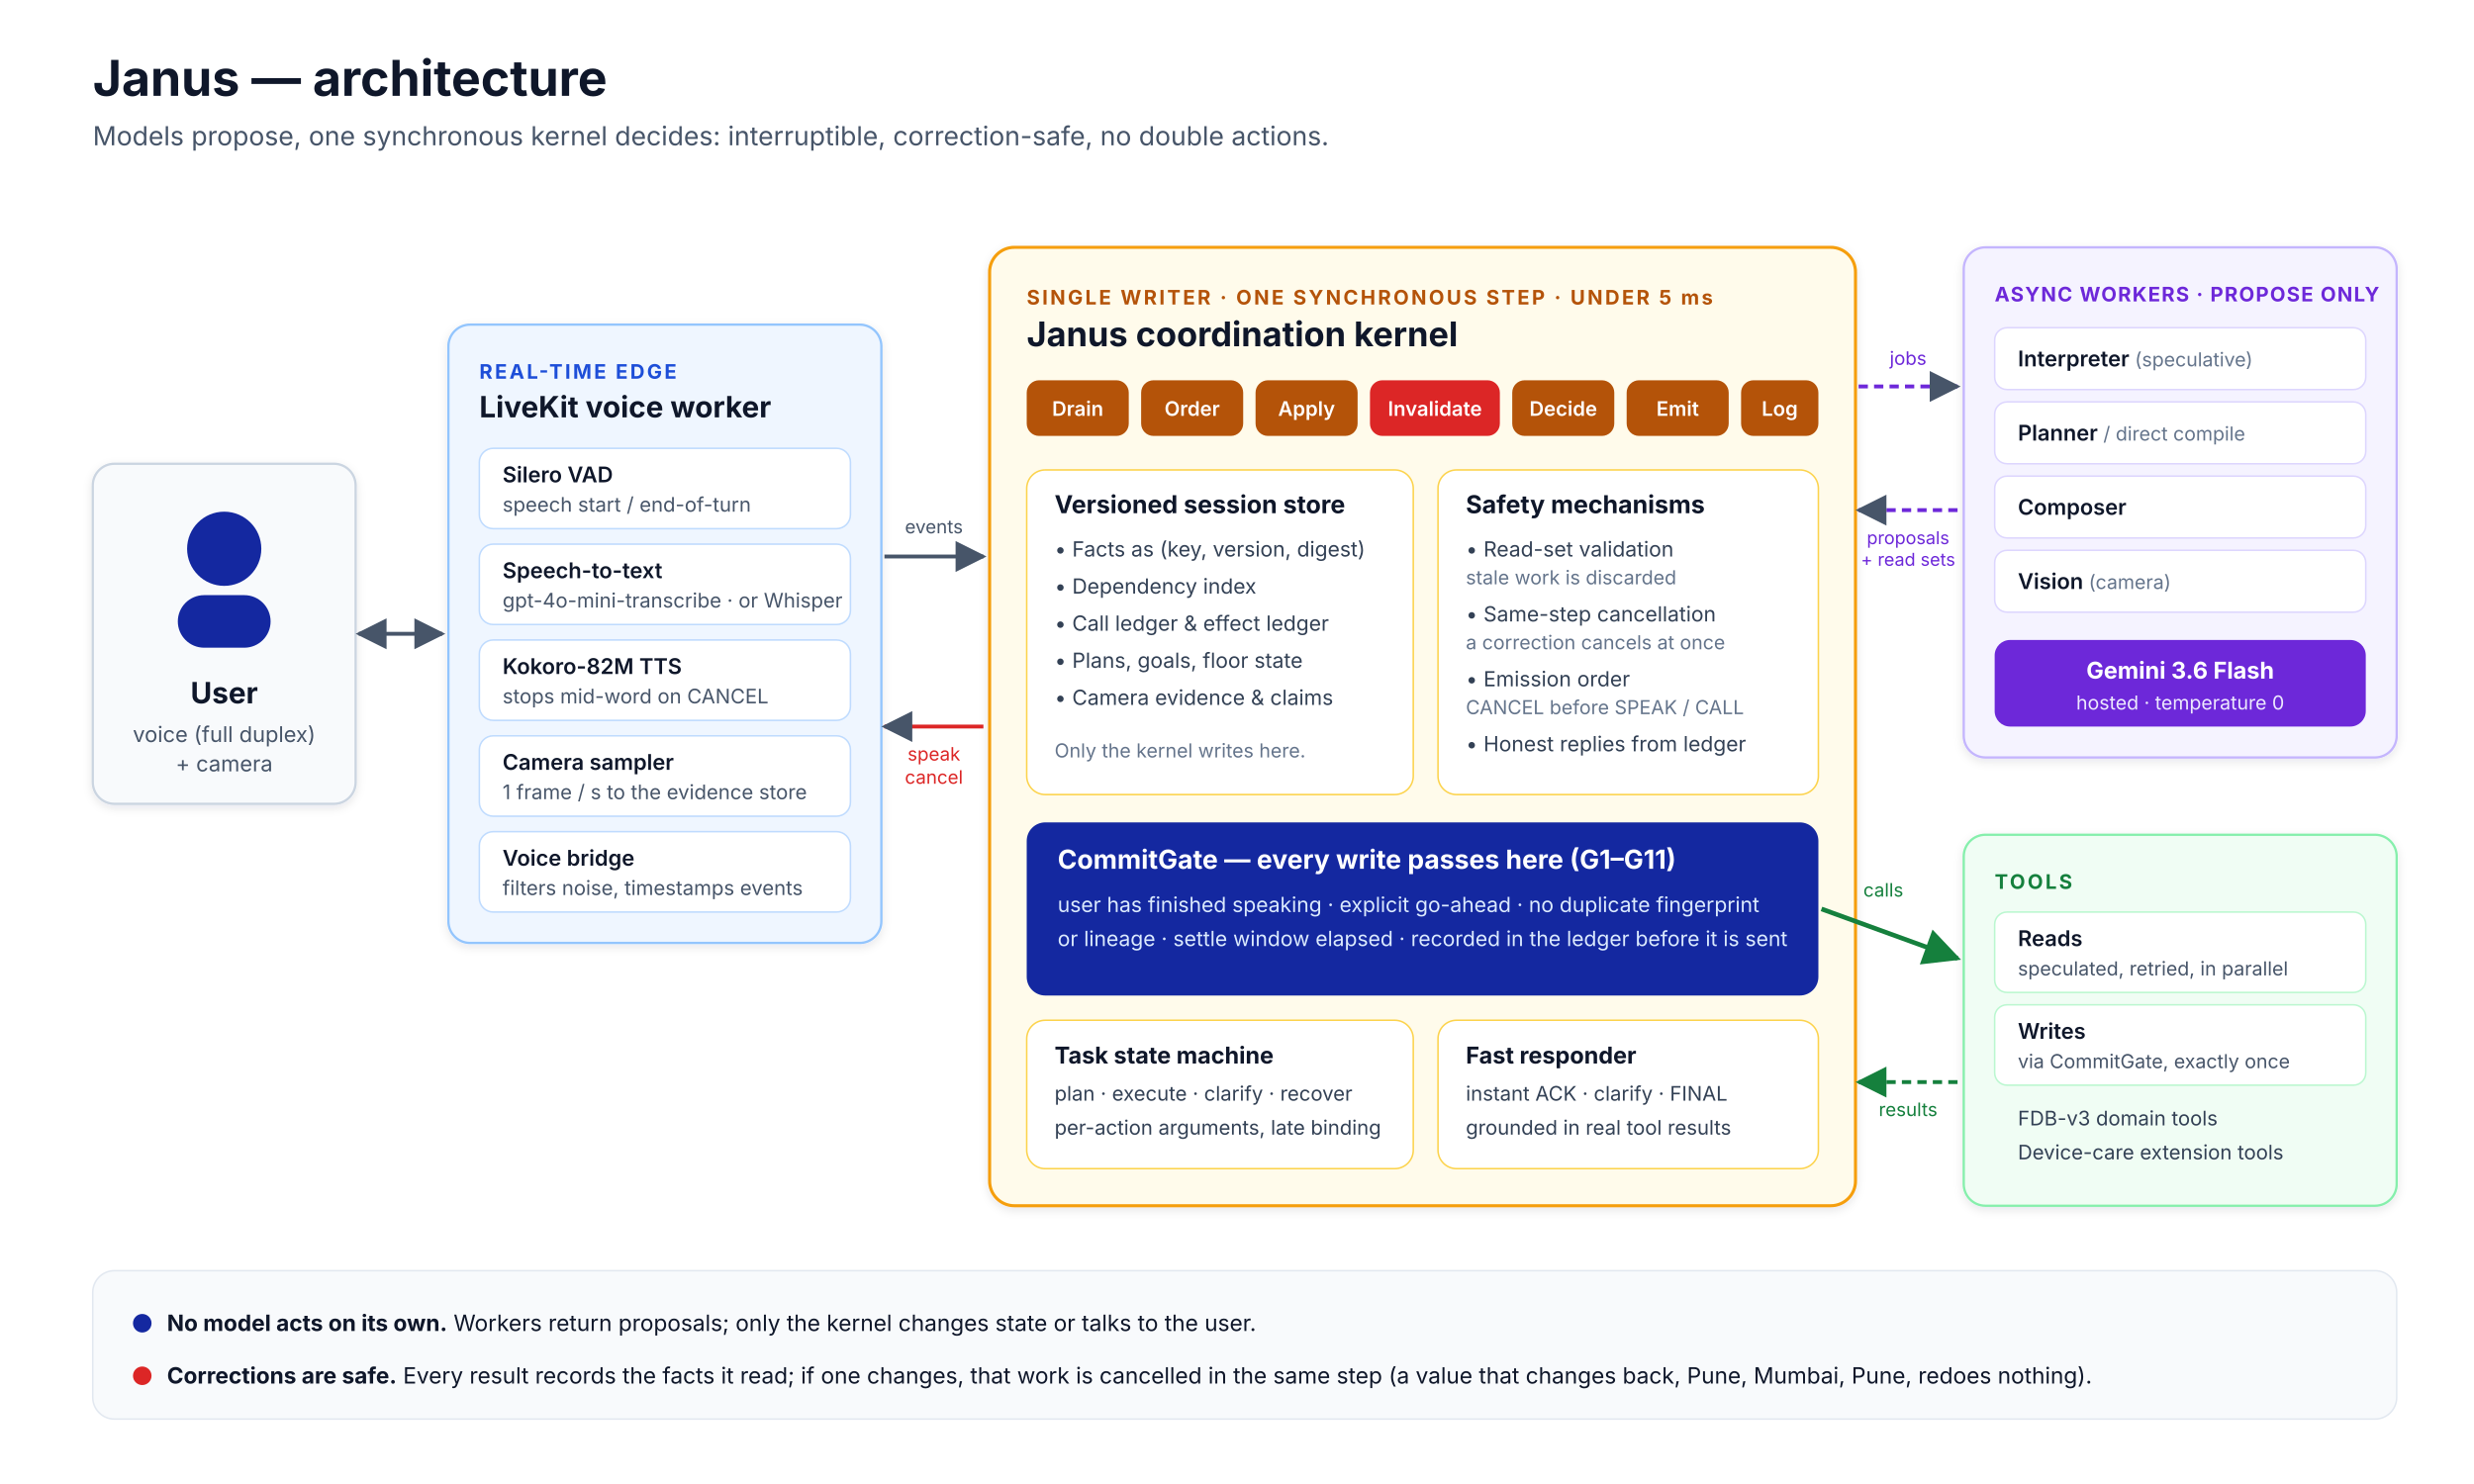
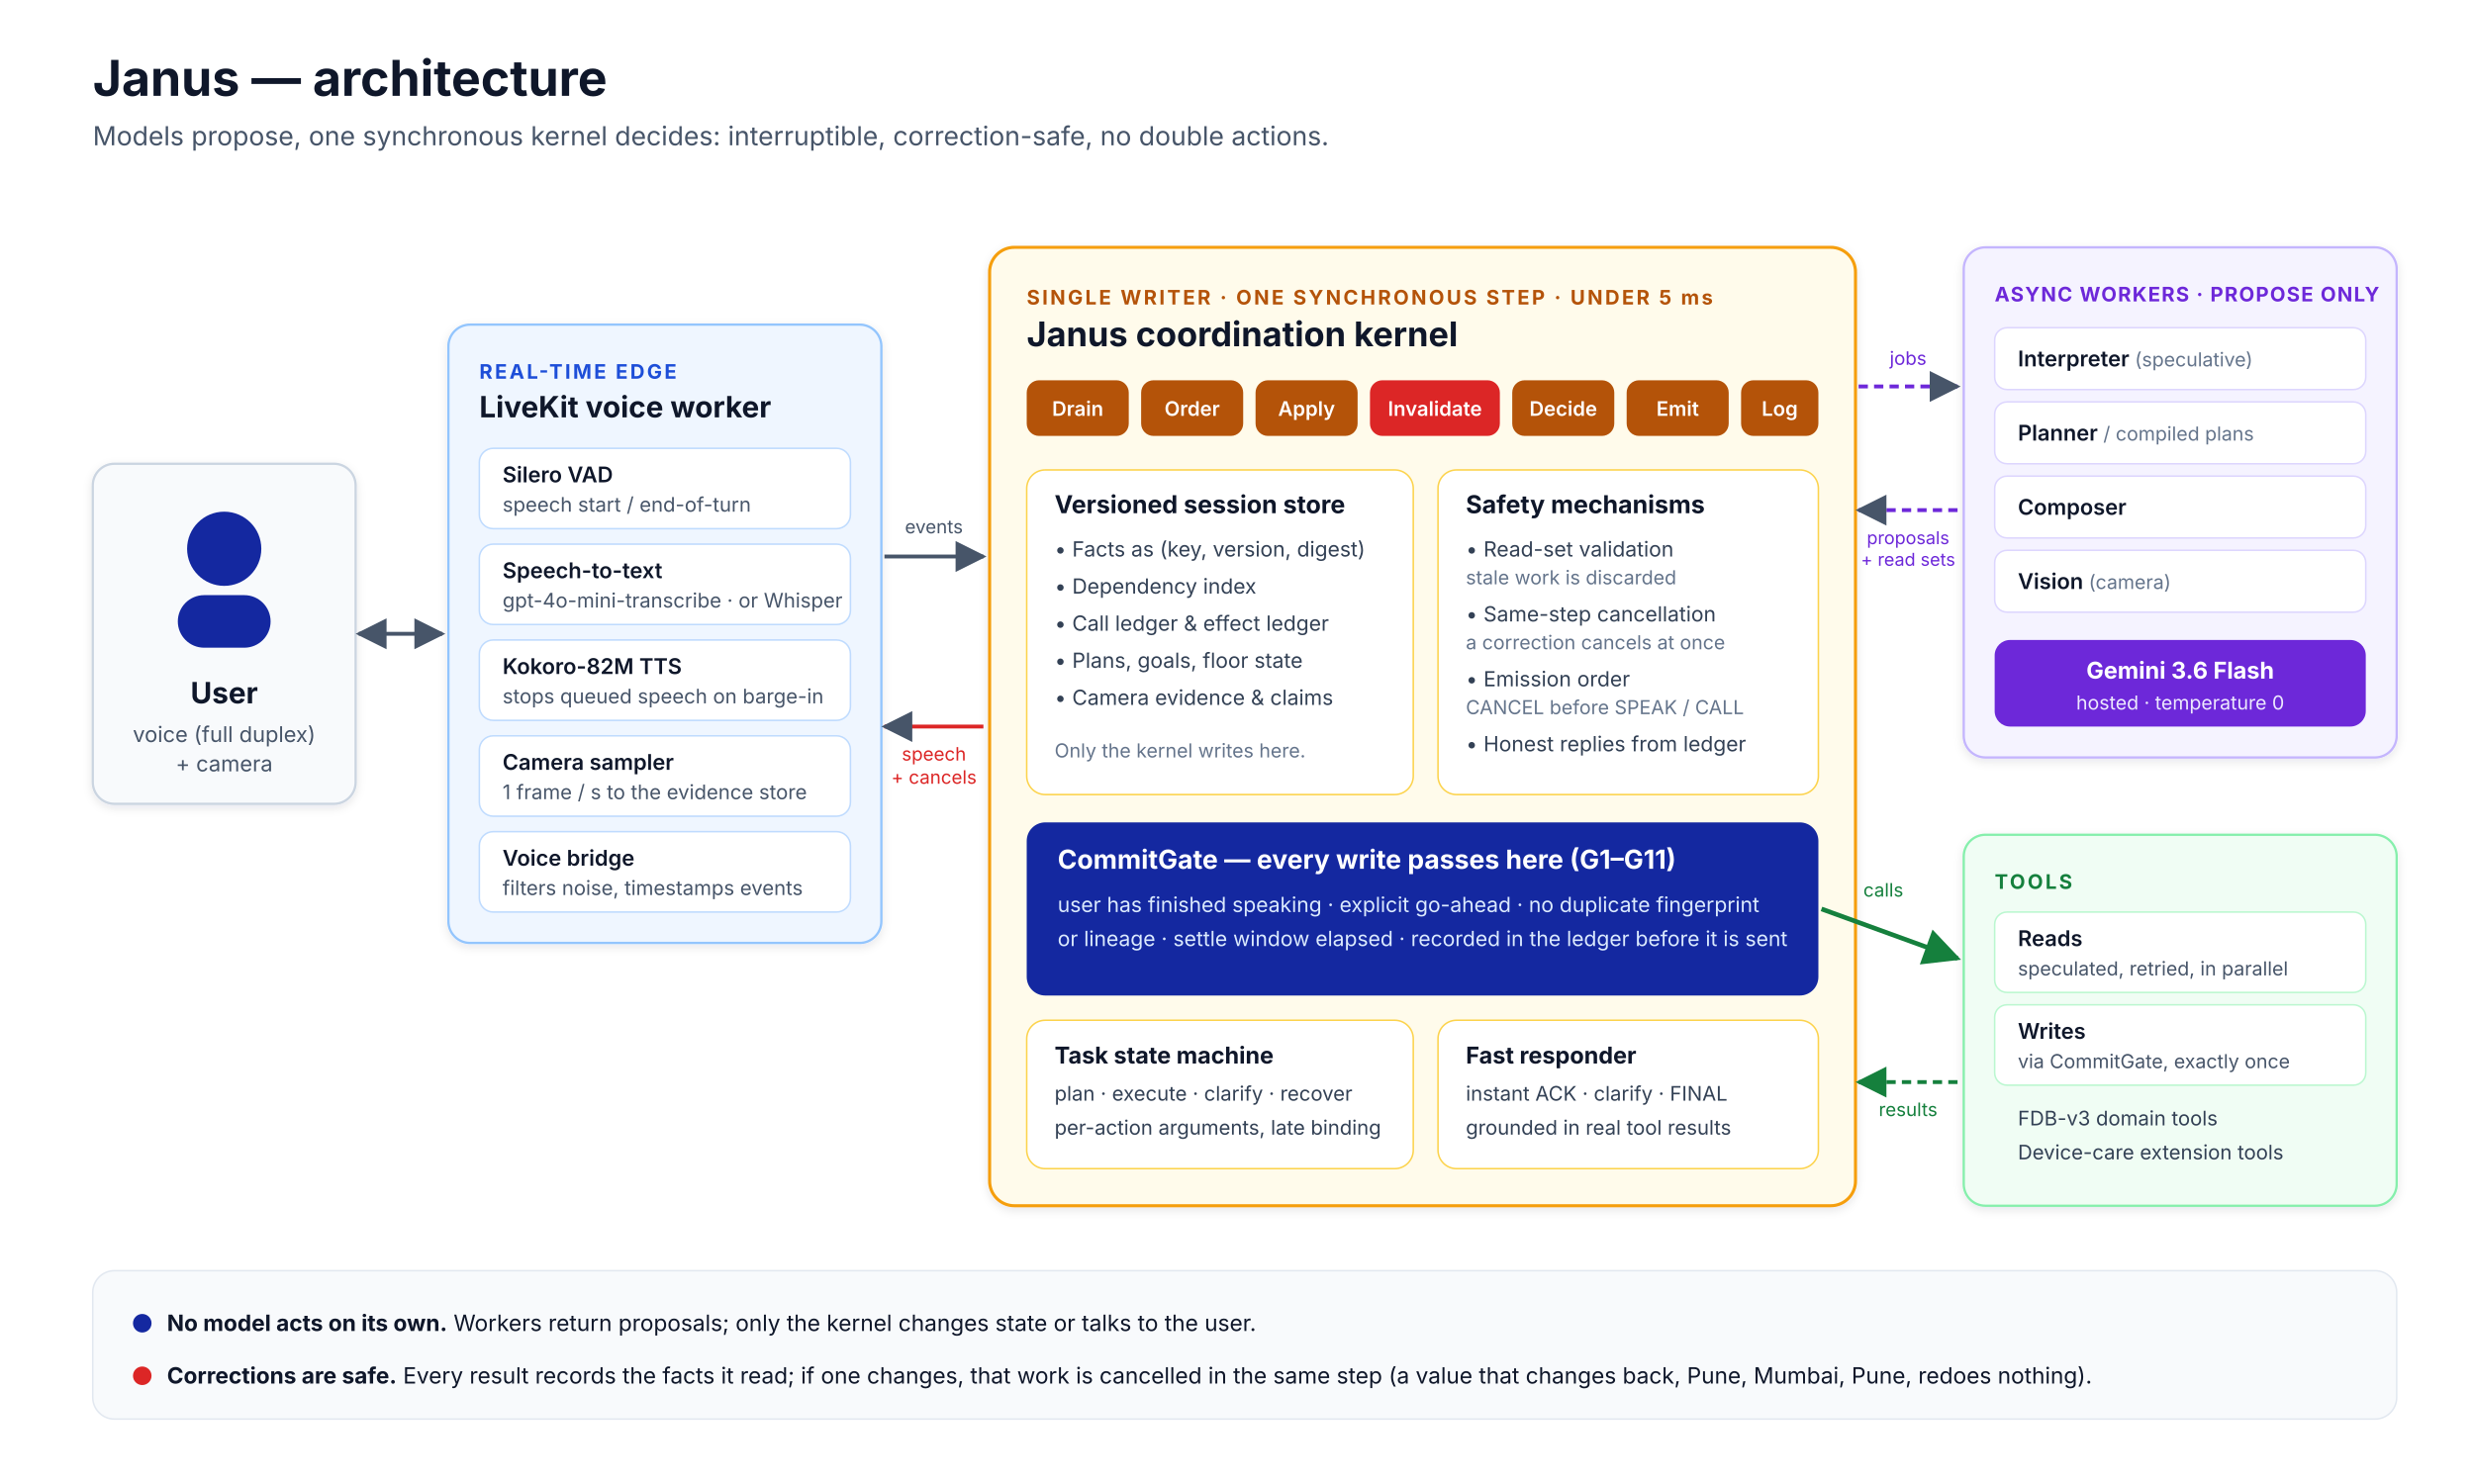
<svg xmlns="http://www.w3.org/2000/svg" width="1600" height="960" viewBox="0 0 1600 960" font-family="Inter, 'Segoe UI', 'DejaVu Sans', Arial, sans-serif">
  <defs>
    <marker id="arr" viewBox="0 0 10 10" refX="9" refY="5" markerWidth="8" markerHeight="8" orient="auto-start-reverse">
      <path d="M0,0 L10,5 L0,10 z" fill="#475569" />
    </marker>
    <marker id="arrB" viewBox="0 0 10 10" refX="9" refY="5" markerWidth="8" markerHeight="8" orient="auto-start-reverse">
      <path d="M0,0 L10,5 L0,10 z" fill="#1428A0" />
    </marker>
    <marker id="arrG" viewBox="0 0 10 10" refX="9" refY="5" markerWidth="8" markerHeight="8" orient="auto-start-reverse">
      <path d="M0,0 L10,5 L0,10 z" fill="#15803D" />
    </marker>
    <filter id="sh" x="-5%" y="-5%" width="110%" height="115%">
      <feDropShadow dx="0" dy="2" stdDeviation="3" flood-color="#0F172A" flood-opacity="0.10" />
    </filter>
  </defs>
  <rect width="1600" height="960" fill="#FFFFFF" />
  <text x="60" y="62" font-size="32" font-weight="700" fill="#0F172A">Janus — architecture</text>
  <text x="60" y="94" font-size="17" fill="#475569">Models propose, one synchronous kernel decides: interruptible, correction-safe, no double actions.</text>
  <g filter="url(#sh)">
    <rect x="60" y="300" width="170" height="220" rx="14" fill="#F8FAFC" stroke="#CBD5E1" stroke-width="1.5" />
  </g>
  <circle cx="145" cy="355" r="24" fill="#1428A0" />
  <rect x="115" y="385" width="60" height="34" rx="17" fill="#1428A0" />
  <text x="145" y="455" font-size="19" font-weight="700" fill="#0F172A" text-anchor="middle">User</text>
  <text x="145" y="480" font-size="14" fill="#475569" text-anchor="middle">voice (full duplex)</text>
  <text x="145" y="499" font-size="14" fill="#475569" text-anchor="middle">+ camera</text>
  <g filter="url(#sh)">
    <rect x="290" y="210" width="280" height="400" rx="14" fill="#EFF6FF" stroke="#93C5FD" stroke-width="1.5" />
  </g>
  <text x="310" y="245" font-size="13" font-weight="700" fill="#1D4ED8" letter-spacing="1.5">REAL-TIME EDGE</text>
  <text x="310" y="270" font-size="19" font-weight="700" fill="#0F172A">LiveKit voice worker</text>
  <g font-size="14" fill="#0F172A">
    <rect x="310" y="290" width="240" height="52" rx="9" fill="#FFFFFF" stroke="#BFDBFE" />
    <text x="325" y="312" font-weight="600">Silero VAD</text>
    <text x="325" y="331" fill="#475569" font-size="13">speech start / end-of-turn</text>
    <rect x="310" y="352" width="240" height="52" rx="9" fill="#FFFFFF" stroke="#BFDBFE" />
    <text x="325" y="374" font-weight="600">Speech-to-text</text>
    <text x="325" y="393" fill="#475569" font-size="13">gpt-4o-mini-transcribe · or Whisper</text>
    <rect x="310" y="414" width="240" height="52" rx="9" fill="#FFFFFF" stroke="#BFDBFE" />
    <text x="325" y="436" font-weight="600">Kokoro-82M TTS</text>
-     <text x="325" y="455" fill="#475569" font-size="13">stops mid-word on CANCEL</text>
+     <text x="325" y="455" fill="#475569" font-size="13">stops queued speech on barge-in</text>
    <rect x="310" y="476" width="240" height="52" rx="9" fill="#FFFFFF" stroke="#BFDBFE" />
    <text x="325" y="498" font-weight="600">Camera sampler</text>
    <text x="325" y="517" fill="#475569" font-size="13">1 frame / s to the evidence store</text>
    <rect x="310" y="538" width="240" height="52" rx="9" fill="#FFFFFF" stroke="#BFDBFE" />
    <text x="325" y="560" font-weight="600">Voice bridge</text>
    <text x="325" y="579" fill="#475569" font-size="13">filters noise, timestamps events</text>
  </g>
  <g filter="url(#sh)">
    <rect x="640" y="160" width="560" height="620" rx="16" fill="#FFFBEB" stroke="#F59E0B" stroke-width="2" />
  </g>
  <text x="664" y="197" font-size="13" font-weight="700" fill="#B45309" letter-spacing="1.5">SINGLE WRITER · ONE SYNCHRONOUS STEP · UNDER 5 ms</text>
  <text x="664" y="224" font-size="22" font-weight="700" fill="#0F172A">Janus coordination kernel</text>
  <g font-size="13" font-weight="600" text-anchor="middle" fill="#FFFFFF">
    <rect x="664" y="246" width="66" height="36" rx="8" fill="#B45309" />
    <text x="697" y="269">Drain</text>
    <rect x="738" y="246" width="66" height="36" rx="8" fill="#B45309" />
    <text x="771" y="269">Order</text>
    <rect x="812" y="246" width="66" height="36" rx="8" fill="#B45309" />
    <text x="845" y="269">Apply</text>
    <rect x="886" y="246" width="84" height="36" rx="8" fill="#DC2626" />
    <text x="928" y="269">Invalidate</text>
    <rect x="978" y="246" width="66" height="36" rx="8" fill="#B45309" />
    <text x="1011" y="269">Decide</text>
    <rect x="1052" y="246" width="66" height="36" rx="8" fill="#B45309" />
    <text x="1085" y="269">Emit</text>
    <rect x="1126" y="246" width="50" height="36" rx="8" fill="#B45309" />
    <text x="1151" y="269">Log</text>
  </g>
  <rect x="664" y="304" width="250" height="210" rx="12" fill="#FFFFFF" stroke="#FCD34D" />
  <text x="682" y="332" font-size="16" font-weight="700" fill="#0F172A">Versioned session store</text>
  <g font-size="13.5" fill="#334155">
    <text x="682" y="360">• Facts as (key, version, digest)</text>
    <text x="682" y="384">• Dependency index</text>
    <text x="682" y="408">• Call ledger &amp; effect ledger</text>
    <text x="682" y="432">• Plans, goals, floor state</text>
    <text x="682" y="456">• Camera evidence &amp; claims</text>
    <text x="682" y="490" fill="#64748B" font-size="12.5">Only the kernel writes here.</text>
  </g>
  <rect x="930" y="304" width="246" height="210" rx="12" fill="#FFFFFF" stroke="#FCD34D" />
  <text x="948" y="332" font-size="16" font-weight="700" fill="#0F172A">Safety mechanisms</text>
  <g font-size="13.5" fill="#334155">
    <text x="948" y="360">• Read-set validation</text>
    <text x="948" y="378" fill="#64748B" font-size="12.5">   stale work is discarded</text>
    <text x="948" y="402">• Same-step cancellation</text>
    <text x="948" y="420" fill="#64748B" font-size="12.5">   a correction cancels at once</text>
    <text x="948" y="444">• Emission order</text>
    <text x="948" y="462" fill="#64748B" font-size="12.5">   CANCEL before SPEAK / CALL</text>
    <text x="948" y="486">• Honest replies from ledger</text>
  </g>
  <rect x="664" y="532" width="512" height="112" rx="12" fill="#1428A0" />
  <text x="684" y="562" font-size="17" font-weight="700" fill="#FFFFFF">CommitGate — every write passes here (G1–G11)</text>
  <g font-size="13.5" fill="#DBEAFE">
    <text x="684" y="590">user has finished speaking · explicit go-ahead · no duplicate fingerprint</text>
    <text x="684" y="612">or lineage · settle window elapsed · recorded in the ledger before it is sent</text>
  </g>
  <rect x="664" y="660" width="250" height="96" rx="12" fill="#FFFFFF" stroke="#FCD34D" />
  <text x="682" y="688" font-size="15" font-weight="700" fill="#0F172A">Task state machine</text>
  <text x="682" y="712" font-size="13" fill="#334155">plan · execute · clarify · recover</text>
  <text x="682" y="734" font-size="13" fill="#334155">per-action arguments, late binding</text>
  <rect x="930" y="660" width="246" height="96" rx="12" fill="#FFFFFF" stroke="#FCD34D" />
  <text x="948" y="688" font-size="15" font-weight="700" fill="#0F172A">Fast responder</text>
  <text x="948" y="712" font-size="13" fill="#334155">instant ACK · clarify · FINAL</text>
  <text x="948" y="734" font-size="13" fill="#334155">grounded in real tool results</text>
  <g filter="url(#sh)">
    <rect x="1270" y="160" width="280" height="330" rx="14" fill="#F5F3FF" stroke="#C4B5FD" stroke-width="1.5" />
  </g>
  <text x="1290" y="195" font-size="13" font-weight="700" fill="#6D28D9" letter-spacing="0.8">ASYNC WORKERS · PROPOSE ONLY</text>
  <g font-size="14" fill="#0F172A">
    <rect x="1290" y="212" width="240" height="40" rx="8" fill="#FFFFFF" stroke="#DDD6FE" />
    <text x="1305" y="237" font-weight="600">Interpreter <tspan fill="#64748B" font-weight="400" font-size="12.5">(speculative)</tspan>
    </text>
    <rect x="1290" y="260" width="240" height="40" rx="8" fill="#FFFFFF" stroke="#DDD6FE" />
-     <text x="1305" y="285" font-weight="600">Planner <tspan fill="#64748B" font-weight="400" font-size="12.5">/ direct compile</tspan>
+     <text x="1305" y="285" font-weight="600">Planner <tspan fill="#64748B" font-weight="400" font-size="12.5">/ compiled plans</tspan>
    </text>
    <rect x="1290" y="308" width="240" height="40" rx="8" fill="#FFFFFF" stroke="#DDD6FE" />
    <text x="1305" y="333" font-weight="600">Composer</text>
    <rect x="1290" y="356" width="240" height="40" rx="8" fill="#FFFFFF" stroke="#DDD6FE" />
    <text x="1305" y="381" font-weight="600">Vision <tspan fill="#64748B" font-weight="400" font-size="12.5">(camera)</tspan>
    </text>
  </g>
  <rect x="1290" y="414" width="240" height="56" rx="10" fill="#6D28D9" />
  <text x="1410" y="439" font-size="15" font-weight="700" fill="#FFFFFF" text-anchor="middle">Gemini 3.6 Flash</text>
  <text x="1410" y="459" font-size="12.5" fill="#EDE9FE" text-anchor="middle">hosted · temperature 0</text>
  <g filter="url(#sh)">
    <rect x="1270" y="540" width="280" height="240" rx="14" fill="#F0FDF4" stroke="#86EFAC" stroke-width="1.5" />
  </g>
  <text x="1290" y="575" font-size="13" font-weight="700" fill="#15803D" letter-spacing="1.5">TOOLS</text>
  <g font-size="14" fill="#0F172A">
    <rect x="1290" y="590" width="240" height="52" rx="8" fill="#FFFFFF" stroke="#BBF7D0" />
    <text x="1305" y="612" font-weight="600">Reads</text>
    <text x="1305" y="631" fill="#475569" font-size="12.5">speculated, retried, in parallel</text>
    <rect x="1290" y="650" width="240" height="52" rx="8" fill="#FFFFFF" stroke="#BBF7D0" />
    <text x="1305" y="672" font-weight="600">Writes</text>
    <text x="1305" y="691" fill="#475569" font-size="12.5">via CommitGate, exactly once</text>
    <text x="1305" y="728" font-size="13" fill="#334155">FDB-v3 domain tools</text>
    <text x="1305" y="750" font-size="13" fill="#334155">Device-care extension tools</text>
  </g>
  <line x1="232" y1="410" x2="286" y2="410" stroke="#475569" stroke-width="2.5" marker-start="url(#arr)" marker-end="url(#arr)" />
  <line x1="572" y1="360" x2="636" y2="360" stroke="#475569" stroke-width="2.5" marker-end="url(#arr)" />
  <text x="604" y="345" font-size="12" fill="#475569" text-anchor="middle">events</text>
  <line x1="636" y1="470" x2="572" y2="470" stroke="#DC2626" stroke-width="2.5" marker-end="url(#arr)" />
-   <text x="604" y="492" font-size="12" fill="#DC2626" text-anchor="middle">speak</text>
-   <text x="604" y="507" font-size="12" fill="#DC2626" text-anchor="middle">cancel</text>
+   <text x="604" y="492" font-size="12" fill="#DC2626" text-anchor="middle">speech</text>
+   <text x="604" y="507" font-size="12" fill="#DC2626" text-anchor="middle">+ cancels</text>
  <line x1="1202" y1="250" x2="1266" y2="250" stroke="#6D28D9" stroke-width="2.5" stroke-dasharray="6 4" marker-end="url(#arr)" />
  <text x="1234" y="236" font-size="12" fill="#6D28D9" text-anchor="middle">jobs</text>
  <line x1="1266" y1="330" x2="1202" y2="330" stroke="#6D28D9" stroke-width="2.5" stroke-dasharray="6 4" marker-end="url(#arr)" />
  <text x="1234" y="352" font-size="11.5" fill="#6D28D9" text-anchor="middle">proposals</text>
  <text x="1234" y="366" font-size="11.5" fill="#6D28D9" text-anchor="middle">+ read sets</text>
  <line x1="1178" y1="588" x2="1266" y2="620" stroke="#15803D" stroke-width="3" marker-end="url(#arrG)" />
  <text x="1218" y="580" font-size="12" fill="#15803D" text-anchor="middle">calls</text>
  <line x1="1266" y1="700" x2="1202" y2="700" stroke="#15803D" stroke-width="2.5" stroke-dasharray="6 4" marker-end="url(#arrG)" />
  <text x="1234" y="722" font-size="12" fill="#15803D" text-anchor="middle">results</text>
  <g font-size="14.5" fill="#0F172A">
    <rect x="60" y="822" width="1490" height="96" rx="14" fill="#F8FAFC" stroke="#E2E8F0" />
    <circle cx="92" cy="856" r="6" fill="#1428A0" />
    <text x="108" y="861">
      <tspan font-weight="700">No model acts on its own.</tspan> Workers return proposals; only the kernel changes state or talks to the user.</text>
    <circle cx="92" cy="890" r="6" fill="#DC2626" />
    <text x="108" y="895">
      <tspan font-weight="700">Corrections are safe.</tspan> Every result records the facts it read; if one changes, that work is cancelled in the same step (a value that changes back, Pune, Mumbai, Pune, redoes nothing).</text>
  </g>
</svg>
